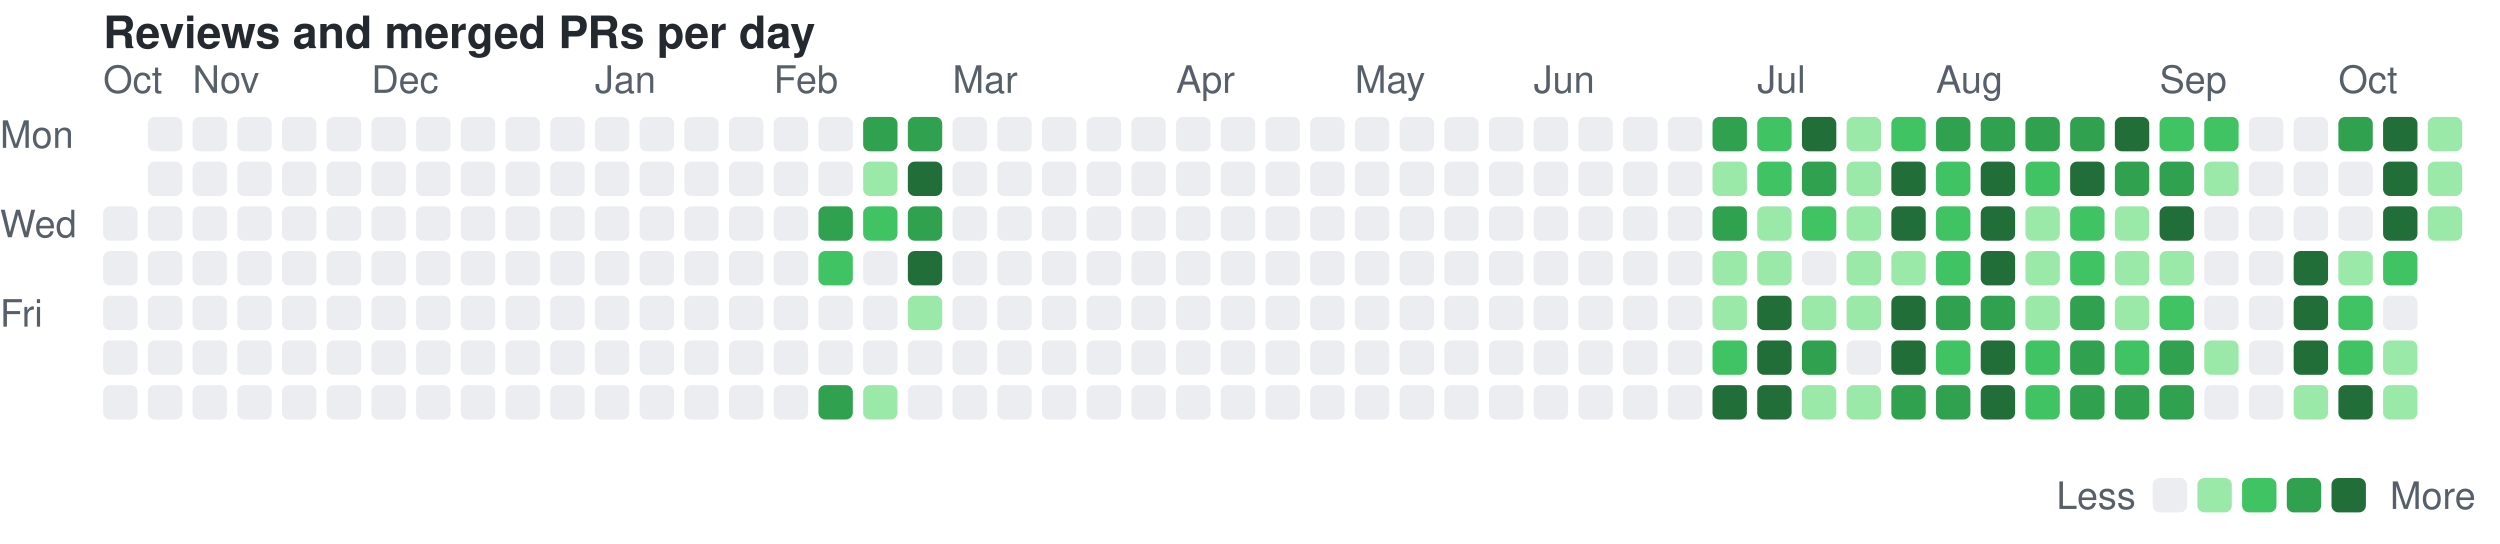
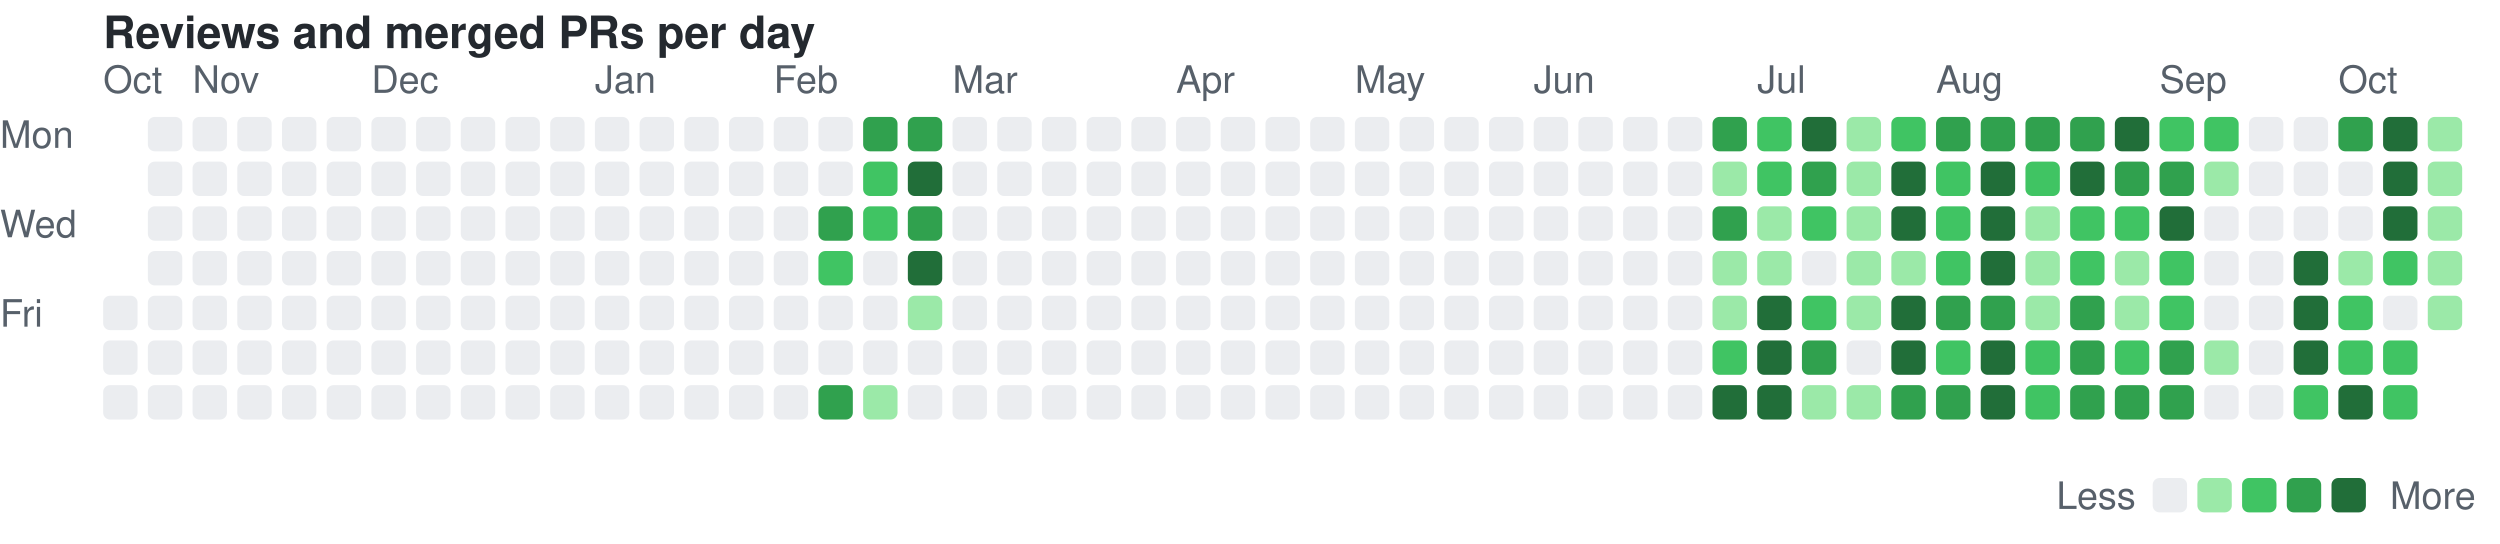
<svg xmlns="http://www.w3.org/2000/svg" width="727" height="158" viewBox="0 0 727 158" role="img" aria-label="Reviews and merged pull requests per day, last 12 months">
  <style>text{font:11px -apple-system,Segoe UI,Helvetica,Arial,sans-serif;fill:#57606a}.t{font-size:13px;font-weight:600;fill:#24292f}.l0{fill:#ebedf0}.l1{fill:#9be9a8}.l2{fill:#40c463}.l3{fill:#30a14e}.l4{fill:#216e39}@media (prefers-color-scheme:dark){text{fill:#8b949e}.t{fill:#e6edf3}.l0{fill:#161b22}.l1{fill:#0e4429}.l2{fill:#006d32}.l3{fill:#26a641}.l4{fill:#39d353}}</style>
  <text class="t" x="30" y="14">Reviews and merged PRs per day</text>
  <text x="30" y="27">Oct</text>
-   <rect class="l0" x="30" y="60" width="10" height="10" rx="2" />
-   <rect class="l0" x="30" y="73" width="10" height="10" rx="2" />
  <rect class="l0" x="30" y="86" width="10" height="10" rx="2" />
  <rect class="l0" x="30" y="99" width="10" height="10" rx="2" />
  <rect class="l0" x="30" y="112" width="10" height="10" rx="2" />
  <rect class="l0" x="43" y="34" width="10" height="10" rx="2" />
  <rect class="l0" x="43" y="47" width="10" height="10" rx="2" />
  <rect class="l0" x="43" y="60" width="10" height="10" rx="2" />
  <rect class="l0" x="43" y="73" width="10" height="10" rx="2" />
  <rect class="l0" x="43" y="86" width="10" height="10" rx="2" />
  <rect class="l0" x="43" y="99" width="10" height="10" rx="2" />
  <rect class="l0" x="43" y="112" width="10" height="10" rx="2" />
  <text x="56" y="27">Nov</text>
  <rect class="l0" x="56" y="34" width="10" height="10" rx="2" />
  <rect class="l0" x="56" y="47" width="10" height="10" rx="2" />
  <rect class="l0" x="56" y="60" width="10" height="10" rx="2" />
  <rect class="l0" x="56" y="73" width="10" height="10" rx="2" />
  <rect class="l0" x="56" y="86" width="10" height="10" rx="2" />
  <rect class="l0" x="56" y="99" width="10" height="10" rx="2" />
  <rect class="l0" x="56" y="112" width="10" height="10" rx="2" />
  <rect class="l0" x="69" y="34" width="10" height="10" rx="2" />
  <rect class="l0" x="69" y="47" width="10" height="10" rx="2" />
  <rect class="l0" x="69" y="60" width="10" height="10" rx="2" />
  <rect class="l0" x="69" y="73" width="10" height="10" rx="2" />
  <rect class="l0" x="69" y="86" width="10" height="10" rx="2" />
  <rect class="l0" x="69" y="99" width="10" height="10" rx="2" />
  <rect class="l0" x="69" y="112" width="10" height="10" rx="2" />
  <rect class="l0" x="82" y="34" width="10" height="10" rx="2" />
  <rect class="l0" x="82" y="47" width="10" height="10" rx="2" />
  <rect class="l0" x="82" y="60" width="10" height="10" rx="2" />
  <rect class="l0" x="82" y="73" width="10" height="10" rx="2" />
  <rect class="l0" x="82" y="86" width="10" height="10" rx="2" />
  <rect class="l0" x="82" y="99" width="10" height="10" rx="2" />
  <rect class="l0" x="82" y="112" width="10" height="10" rx="2" />
  <rect class="l0" x="95" y="34" width="10" height="10" rx="2" />
  <rect class="l0" x="95" y="47" width="10" height="10" rx="2" />
  <rect class="l0" x="95" y="60" width="10" height="10" rx="2" />
  <rect class="l0" x="95" y="73" width="10" height="10" rx="2" />
  <rect class="l0" x="95" y="86" width="10" height="10" rx="2" />
  <rect class="l0" x="95" y="99" width="10" height="10" rx="2" />
  <rect class="l0" x="95" y="112" width="10" height="10" rx="2" />
  <text x="108" y="27">Dec</text>
  <rect class="l0" x="108" y="34" width="10" height="10" rx="2" />
  <rect class="l0" x="108" y="47" width="10" height="10" rx="2" />
  <rect class="l0" x="108" y="60" width="10" height="10" rx="2" />
  <rect class="l0" x="108" y="73" width="10" height="10" rx="2" />
  <rect class="l0" x="108" y="86" width="10" height="10" rx="2" />
  <rect class="l0" x="108" y="99" width="10" height="10" rx="2" />
  <rect class="l0" x="108" y="112" width="10" height="10" rx="2" />
  <rect class="l0" x="121" y="34" width="10" height="10" rx="2" />
  <rect class="l0" x="121" y="47" width="10" height="10" rx="2" />
  <rect class="l0" x="121" y="60" width="10" height="10" rx="2" />
  <rect class="l0" x="121" y="73" width="10" height="10" rx="2" />
  <rect class="l0" x="121" y="86" width="10" height="10" rx="2" />
  <rect class="l0" x="121" y="99" width="10" height="10" rx="2" />
  <rect class="l0" x="121" y="112" width="10" height="10" rx="2" />
  <rect class="l0" x="134" y="34" width="10" height="10" rx="2" />
  <rect class="l0" x="134" y="47" width="10" height="10" rx="2" />
  <rect class="l0" x="134" y="60" width="10" height="10" rx="2" />
  <rect class="l0" x="134" y="73" width="10" height="10" rx="2" />
  <rect class="l0" x="134" y="86" width="10" height="10" rx="2" />
  <rect class="l0" x="134" y="99" width="10" height="10" rx="2" />
  <rect class="l0" x="134" y="112" width="10" height="10" rx="2" />
  <rect class="l0" x="147" y="34" width="10" height="10" rx="2" />
  <rect class="l0" x="147" y="47" width="10" height="10" rx="2" />
  <rect class="l0" x="147" y="60" width="10" height="10" rx="2" />
  <rect class="l0" x="147" y="73" width="10" height="10" rx="2" />
  <rect class="l0" x="147" y="86" width="10" height="10" rx="2" />
  <rect class="l0" x="147" y="99" width="10" height="10" rx="2" />
  <rect class="l0" x="147" y="112" width="10" height="10" rx="2" />
  <rect class="l0" x="160" y="34" width="10" height="10" rx="2" />
  <rect class="l0" x="160" y="47" width="10" height="10" rx="2" />
  <rect class="l0" x="160" y="60" width="10" height="10" rx="2" />
  <rect class="l0" x="160" y="73" width="10" height="10" rx="2" />
  <rect class="l0" x="160" y="86" width="10" height="10" rx="2" />
  <rect class="l0" x="160" y="99" width="10" height="10" rx="2" />
  <rect class="l0" x="160" y="112" width="10" height="10" rx="2" />
  <text x="173" y="27">Jan</text>
  <rect class="l0" x="173" y="34" width="10" height="10" rx="2" />
  <rect class="l0" x="173" y="47" width="10" height="10" rx="2" />
  <rect class="l0" x="173" y="60" width="10" height="10" rx="2" />
  <rect class="l0" x="173" y="73" width="10" height="10" rx="2" />
  <rect class="l0" x="173" y="86" width="10" height="10" rx="2" />
  <rect class="l0" x="173" y="99" width="10" height="10" rx="2" />
  <rect class="l0" x="173" y="112" width="10" height="10" rx="2" />
  <rect class="l0" x="186" y="34" width="10" height="10" rx="2" />
  <rect class="l0" x="186" y="47" width="10" height="10" rx="2" />
  <rect class="l0" x="186" y="60" width="10" height="10" rx="2" />
  <rect class="l0" x="186" y="73" width="10" height="10" rx="2" />
  <rect class="l0" x="186" y="86" width="10" height="10" rx="2" />
  <rect class="l0" x="186" y="99" width="10" height="10" rx="2" />
  <rect class="l0" x="186" y="112" width="10" height="10" rx="2" />
  <rect class="l0" x="199" y="34" width="10" height="10" rx="2" />
  <rect class="l0" x="199" y="47" width="10" height="10" rx="2" />
  <rect class="l0" x="199" y="60" width="10" height="10" rx="2" />
  <rect class="l0" x="199" y="73" width="10" height="10" rx="2" />
  <rect class="l0" x="199" y="86" width="10" height="10" rx="2" />
  <rect class="l0" x="199" y="99" width="10" height="10" rx="2" />
  <rect class="l0" x="199" y="112" width="10" height="10" rx="2" />
  <rect class="l0" x="212" y="34" width="10" height="10" rx="2" />
  <rect class="l0" x="212" y="47" width="10" height="10" rx="2" />
  <rect class="l0" x="212" y="60" width="10" height="10" rx="2" />
  <rect class="l0" x="212" y="73" width="10" height="10" rx="2" />
  <rect class="l0" x="212" y="86" width="10" height="10" rx="2" />
  <rect class="l0" x="212" y="99" width="10" height="10" rx="2" />
  <rect class="l0" x="212" y="112" width="10" height="10" rx="2" />
  <text x="225" y="27">Feb</text>
  <rect class="l0" x="225" y="34" width="10" height="10" rx="2" />
  <rect class="l0" x="225" y="47" width="10" height="10" rx="2" />
  <rect class="l0" x="225" y="60" width="10" height="10" rx="2" />
  <rect class="l0" x="225" y="73" width="10" height="10" rx="2" />
  <rect class="l0" x="225" y="86" width="10" height="10" rx="2" />
  <rect class="l0" x="225" y="99" width="10" height="10" rx="2" />
  <rect class="l0" x="225" y="112" width="10" height="10" rx="2" />
  <rect class="l0" x="238" y="34" width="10" height="10" rx="2" />
  <rect class="l0" x="238" y="47" width="10" height="10" rx="2" />
  <rect class="l3" x="238" y="60" width="10" height="10" rx="2" />
  <rect class="l2" x="238" y="73" width="10" height="10" rx="2" />
  <rect class="l0" x="238" y="86" width="10" height="10" rx="2" />
  <rect class="l0" x="238" y="99" width="10" height="10" rx="2" />
  <rect class="l3" x="238" y="112" width="10" height="10" rx="2" />
  <rect class="l3" x="251" y="34" width="10" height="10" rx="2" />
-   <rect class="l1" x="251" y="47" width="10" height="10" rx="2" />
+   <rect class="l2" x="251" y="47" width="10" height="10" rx="2" />
  <rect class="l2" x="251" y="60" width="10" height="10" rx="2" />
  <rect class="l0" x="251" y="73" width="10" height="10" rx="2" />
  <rect class="l0" x="251" y="86" width="10" height="10" rx="2" />
  <rect class="l0" x="251" y="99" width="10" height="10" rx="2" />
  <rect class="l1" x="251" y="112" width="10" height="10" rx="2" />
  <rect class="l3" x="264" y="34" width="10" height="10" rx="2" />
  <rect class="l4" x="264" y="47" width="10" height="10" rx="2" />
  <rect class="l3" x="264" y="60" width="10" height="10" rx="2" />
  <rect class="l4" x="264" y="73" width="10" height="10" rx="2" />
  <rect class="l1" x="264" y="86" width="10" height="10" rx="2" />
  <rect class="l0" x="264" y="99" width="10" height="10" rx="2" />
  <rect class="l0" x="264" y="112" width="10" height="10" rx="2" />
  <text x="277" y="27">Mar</text>
  <rect class="l0" x="277" y="34" width="10" height="10" rx="2" />
  <rect class="l0" x="277" y="47" width="10" height="10" rx="2" />
  <rect class="l0" x="277" y="60" width="10" height="10" rx="2" />
  <rect class="l0" x="277" y="73" width="10" height="10" rx="2" />
  <rect class="l0" x="277" y="86" width="10" height="10" rx="2" />
  <rect class="l0" x="277" y="99" width="10" height="10" rx="2" />
  <rect class="l0" x="277" y="112" width="10" height="10" rx="2" />
  <rect class="l0" x="290" y="34" width="10" height="10" rx="2" />
  <rect class="l0" x="290" y="47" width="10" height="10" rx="2" />
  <rect class="l0" x="290" y="60" width="10" height="10" rx="2" />
  <rect class="l0" x="290" y="73" width="10" height="10" rx="2" />
  <rect class="l0" x="290" y="86" width="10" height="10" rx="2" />
  <rect class="l0" x="290" y="99" width="10" height="10" rx="2" />
  <rect class="l0" x="290" y="112" width="10" height="10" rx="2" />
  <rect class="l0" x="303" y="34" width="10" height="10" rx="2" />
  <rect class="l0" x="303" y="47" width="10" height="10" rx="2" />
  <rect class="l0" x="303" y="60" width="10" height="10" rx="2" />
  <rect class="l0" x="303" y="73" width="10" height="10" rx="2" />
  <rect class="l0" x="303" y="86" width="10" height="10" rx="2" />
  <rect class="l0" x="303" y="99" width="10" height="10" rx="2" />
  <rect class="l0" x="303" y="112" width="10" height="10" rx="2" />
  <rect class="l0" x="316" y="34" width="10" height="10" rx="2" />
  <rect class="l0" x="316" y="47" width="10" height="10" rx="2" />
  <rect class="l0" x="316" y="60" width="10" height="10" rx="2" />
  <rect class="l0" x="316" y="73" width="10" height="10" rx="2" />
  <rect class="l0" x="316" y="86" width="10" height="10" rx="2" />
  <rect class="l0" x="316" y="99" width="10" height="10" rx="2" />
  <rect class="l0" x="316" y="112" width="10" height="10" rx="2" />
  <rect class="l0" x="329" y="34" width="10" height="10" rx="2" />
  <rect class="l0" x="329" y="47" width="10" height="10" rx="2" />
  <rect class="l0" x="329" y="60" width="10" height="10" rx="2" />
  <rect class="l0" x="329" y="73" width="10" height="10" rx="2" />
  <rect class="l0" x="329" y="86" width="10" height="10" rx="2" />
  <rect class="l0" x="329" y="99" width="10" height="10" rx="2" />
  <rect class="l0" x="329" y="112" width="10" height="10" rx="2" />
  <text x="342" y="27">Apr</text>
  <rect class="l0" x="342" y="34" width="10" height="10" rx="2" />
  <rect class="l0" x="342" y="47" width="10" height="10" rx="2" />
  <rect class="l0" x="342" y="60" width="10" height="10" rx="2" />
  <rect class="l0" x="342" y="73" width="10" height="10" rx="2" />
  <rect class="l0" x="342" y="86" width="10" height="10" rx="2" />
  <rect class="l0" x="342" y="99" width="10" height="10" rx="2" />
  <rect class="l0" x="342" y="112" width="10" height="10" rx="2" />
  <rect class="l0" x="355" y="34" width="10" height="10" rx="2" />
  <rect class="l0" x="355" y="47" width="10" height="10" rx="2" />
  <rect class="l0" x="355" y="60" width="10" height="10" rx="2" />
  <rect class="l0" x="355" y="73" width="10" height="10" rx="2" />
  <rect class="l0" x="355" y="86" width="10" height="10" rx="2" />
  <rect class="l0" x="355" y="99" width="10" height="10" rx="2" />
  <rect class="l0" x="355" y="112" width="10" height="10" rx="2" />
  <rect class="l0" x="368" y="34" width="10" height="10" rx="2" />
  <rect class="l0" x="368" y="47" width="10" height="10" rx="2" />
  <rect class="l0" x="368" y="60" width="10" height="10" rx="2" />
  <rect class="l0" x="368" y="73" width="10" height="10" rx="2" />
  <rect class="l0" x="368" y="86" width="10" height="10" rx="2" />
  <rect class="l0" x="368" y="99" width="10" height="10" rx="2" />
  <rect class="l0" x="368" y="112" width="10" height="10" rx="2" />
  <rect class="l0" x="381" y="34" width="10" height="10" rx="2" />
  <rect class="l0" x="381" y="47" width="10" height="10" rx="2" />
  <rect class="l0" x="381" y="60" width="10" height="10" rx="2" />
  <rect class="l0" x="381" y="73" width="10" height="10" rx="2" />
  <rect class="l0" x="381" y="86" width="10" height="10" rx="2" />
  <rect class="l0" x="381" y="99" width="10" height="10" rx="2" />
  <rect class="l0" x="381" y="112" width="10" height="10" rx="2" />
  <text x="394" y="27">May</text>
  <rect class="l0" x="394" y="34" width="10" height="10" rx="2" />
  <rect class="l0" x="394" y="47" width="10" height="10" rx="2" />
  <rect class="l0" x="394" y="60" width="10" height="10" rx="2" />
  <rect class="l0" x="394" y="73" width="10" height="10" rx="2" />
  <rect class="l0" x="394" y="86" width="10" height="10" rx="2" />
  <rect class="l0" x="394" y="99" width="10" height="10" rx="2" />
  <rect class="l0" x="394" y="112" width="10" height="10" rx="2" />
  <rect class="l0" x="407" y="34" width="10" height="10" rx="2" />
  <rect class="l0" x="407" y="47" width="10" height="10" rx="2" />
  <rect class="l0" x="407" y="60" width="10" height="10" rx="2" />
  <rect class="l0" x="407" y="73" width="10" height="10" rx="2" />
  <rect class="l0" x="407" y="86" width="10" height="10" rx="2" />
  <rect class="l0" x="407" y="99" width="10" height="10" rx="2" />
  <rect class="l0" x="407" y="112" width="10" height="10" rx="2" />
  <rect class="l0" x="420" y="34" width="10" height="10" rx="2" />
  <rect class="l0" x="420" y="47" width="10" height="10" rx="2" />
  <rect class="l0" x="420" y="60" width="10" height="10" rx="2" />
  <rect class="l0" x="420" y="73" width="10" height="10" rx="2" />
  <rect class="l0" x="420" y="86" width="10" height="10" rx="2" />
  <rect class="l0" x="420" y="99" width="10" height="10" rx="2" />
  <rect class="l0" x="420" y="112" width="10" height="10" rx="2" />
  <rect class="l0" x="433" y="34" width="10" height="10" rx="2" />
  <rect class="l0" x="433" y="47" width="10" height="10" rx="2" />
  <rect class="l0" x="433" y="60" width="10" height="10" rx="2" />
  <rect class="l0" x="433" y="73" width="10" height="10" rx="2" />
  <rect class="l0" x="433" y="86" width="10" height="10" rx="2" />
  <rect class="l0" x="433" y="99" width="10" height="10" rx="2" />
  <rect class="l0" x="433" y="112" width="10" height="10" rx="2" />
  <text x="446" y="27">Jun</text>
  <rect class="l0" x="446" y="34" width="10" height="10" rx="2" />
  <rect class="l0" x="446" y="47" width="10" height="10" rx="2" />
  <rect class="l0" x="446" y="60" width="10" height="10" rx="2" />
  <rect class="l0" x="446" y="73" width="10" height="10" rx="2" />
  <rect class="l0" x="446" y="86" width="10" height="10" rx="2" />
  <rect class="l0" x="446" y="99" width="10" height="10" rx="2" />
  <rect class="l0" x="446" y="112" width="10" height="10" rx="2" />
  <rect class="l0" x="459" y="34" width="10" height="10" rx="2" />
  <rect class="l0" x="459" y="47" width="10" height="10" rx="2" />
  <rect class="l0" x="459" y="60" width="10" height="10" rx="2" />
  <rect class="l0" x="459" y="73" width="10" height="10" rx="2" />
  <rect class="l0" x="459" y="86" width="10" height="10" rx="2" />
  <rect class="l0" x="459" y="99" width="10" height="10" rx="2" />
  <rect class="l0" x="459" y="112" width="10" height="10" rx="2" />
  <rect class="l0" x="472" y="34" width="10" height="10" rx="2" />
  <rect class="l0" x="472" y="47" width="10" height="10" rx="2" />
  <rect class="l0" x="472" y="60" width="10" height="10" rx="2" />
  <rect class="l0" x="472" y="73" width="10" height="10" rx="2" />
  <rect class="l0" x="472" y="86" width="10" height="10" rx="2" />
  <rect class="l0" x="472" y="99" width="10" height="10" rx="2" />
  <rect class="l0" x="472" y="112" width="10" height="10" rx="2" />
  <rect class="l0" x="485" y="34" width="10" height="10" rx="2" />
  <rect class="l0" x="485" y="47" width="10" height="10" rx="2" />
  <rect class="l0" x="485" y="60" width="10" height="10" rx="2" />
  <rect class="l0" x="485" y="73" width="10" height="10" rx="2" />
  <rect class="l0" x="485" y="86" width="10" height="10" rx="2" />
  <rect class="l0" x="485" y="99" width="10" height="10" rx="2" />
  <rect class="l0" x="485" y="112" width="10" height="10" rx="2" />
  <rect class="l3" x="498" y="34" width="10" height="10" rx="2" />
  <rect class="l1" x="498" y="47" width="10" height="10" rx="2" />
  <rect class="l3" x="498" y="60" width="10" height="10" rx="2" />
  <rect class="l1" x="498" y="73" width="10" height="10" rx="2" />
  <rect class="l1" x="498" y="86" width="10" height="10" rx="2" />
  <rect class="l2" x="498" y="99" width="10" height="10" rx="2" />
  <rect class="l4" x="498" y="112" width="10" height="10" rx="2" />
  <text x="511" y="27">Jul</text>
  <rect class="l2" x="511" y="34" width="10" height="10" rx="2" />
  <rect class="l2" x="511" y="47" width="10" height="10" rx="2" />
  <rect class="l1" x="511" y="60" width="10" height="10" rx="2" />
  <rect class="l1" x="511" y="73" width="10" height="10" rx="2" />
  <rect class="l4" x="511" y="86" width="10" height="10" rx="2" />
  <rect class="l4" x="511" y="99" width="10" height="10" rx="2" />
  <rect class="l4" x="511" y="112" width="10" height="10" rx="2" />
  <rect class="l4" x="524" y="34" width="10" height="10" rx="2" />
  <rect class="l3" x="524" y="47" width="10" height="10" rx="2" />
  <rect class="l2" x="524" y="60" width="10" height="10" rx="2" />
  <rect class="l0" x="524" y="73" width="10" height="10" rx="2" />
-   <rect class="l1" x="524" y="86" width="10" height="10" rx="2" />
+   <rect class="l2" x="524" y="86" width="10" height="10" rx="2" />
  <rect class="l3" x="524" y="99" width="10" height="10" rx="2" />
  <rect class="l1" x="524" y="112" width="10" height="10" rx="2" />
  <rect class="l1" x="537" y="34" width="10" height="10" rx="2" />
  <rect class="l1" x="537" y="47" width="10" height="10" rx="2" />
  <rect class="l1" x="537" y="60" width="10" height="10" rx="2" />
  <rect class="l1" x="537" y="73" width="10" height="10" rx="2" />
  <rect class="l1" x="537" y="86" width="10" height="10" rx="2" />
  <rect class="l0" x="537" y="99" width="10" height="10" rx="2" />
  <rect class="l1" x="537" y="112" width="10" height="10" rx="2" />
  <rect class="l2" x="550" y="34" width="10" height="10" rx="2" />
  <rect class="l4" x="550" y="47" width="10" height="10" rx="2" />
  <rect class="l4" x="550" y="60" width="10" height="10" rx="2" />
  <rect class="l1" x="550" y="73" width="10" height="10" rx="2" />
  <rect class="l4" x="550" y="86" width="10" height="10" rx="2" />
  <rect class="l4" x="550" y="99" width="10" height="10" rx="2" />
  <rect class="l3" x="550" y="112" width="10" height="10" rx="2" />
  <text x="563" y="27">Aug</text>
  <rect class="l3" x="563" y="34" width="10" height="10" rx="2" />
  <rect class="l2" x="563" y="47" width="10" height="10" rx="2" />
  <rect class="l2" x="563" y="60" width="10" height="10" rx="2" />
  <rect class="l2" x="563" y="73" width="10" height="10" rx="2" />
  <rect class="l3" x="563" y="86" width="10" height="10" rx="2" />
  <rect class="l2" x="563" y="99" width="10" height="10" rx="2" />
  <rect class="l3" x="563" y="112" width="10" height="10" rx="2" />
  <rect class="l3" x="576" y="34" width="10" height="10" rx="2" />
  <rect class="l4" x="576" y="47" width="10" height="10" rx="2" />
  <rect class="l4" x="576" y="60" width="10" height="10" rx="2" />
  <rect class="l4" x="576" y="73" width="10" height="10" rx="2" />
  <rect class="l3" x="576" y="86" width="10" height="10" rx="2" />
  <rect class="l4" x="576" y="99" width="10" height="10" rx="2" />
  <rect class="l4" x="576" y="112" width="10" height="10" rx="2" />
  <rect class="l3" x="589" y="34" width="10" height="10" rx="2" />
  <rect class="l2" x="589" y="47" width="10" height="10" rx="2" />
  <rect class="l1" x="589" y="60" width="10" height="10" rx="2" />
  <rect class="l1" x="589" y="73" width="10" height="10" rx="2" />
  <rect class="l1" x="589" y="86" width="10" height="10" rx="2" />
  <rect class="l2" x="589" y="99" width="10" height="10" rx="2" />
  <rect class="l2" x="589" y="112" width="10" height="10" rx="2" />
  <rect class="l3" x="602" y="34" width="10" height="10" rx="2" />
  <rect class="l4" x="602" y="47" width="10" height="10" rx="2" />
  <rect class="l2" x="602" y="60" width="10" height="10" rx="2" />
  <rect class="l2" x="602" y="73" width="10" height="10" rx="2" />
  <rect class="l3" x="602" y="86" width="10" height="10" rx="2" />
  <rect class="l3" x="602" y="99" width="10" height="10" rx="2" />
  <rect class="l3" x="602" y="112" width="10" height="10" rx="2" />
  <rect class="l4" x="615" y="34" width="10" height="10" rx="2" />
  <rect class="l3" x="615" y="47" width="10" height="10" rx="2" />
-   <rect class="l1" x="615" y="60" width="10" height="10" rx="2" />
+   <rect class="l2" x="615" y="60" width="10" height="10" rx="2" />
  <rect class="l1" x="615" y="73" width="10" height="10" rx="2" />
  <rect class="l1" x="615" y="86" width="10" height="10" rx="2" />
  <rect class="l2" x="615" y="99" width="10" height="10" rx="2" />
  <rect class="l3" x="615" y="112" width="10" height="10" rx="2" />
  <text x="628" y="27">Sep</text>
  <rect class="l2" x="628" y="34" width="10" height="10" rx="2" />
  <rect class="l3" x="628" y="47" width="10" height="10" rx="2" />
  <rect class="l4" x="628" y="60" width="10" height="10" rx="2" />
-   <rect class="l1" x="628" y="73" width="10" height="10" rx="2" />
+   <rect class="l2" x="628" y="73" width="10" height="10" rx="2" />
  <rect class="l2" x="628" y="86" width="10" height="10" rx="2" />
  <rect class="l3" x="628" y="99" width="10" height="10" rx="2" />
  <rect class="l3" x="628" y="112" width="10" height="10" rx="2" />
  <rect class="l2" x="641" y="34" width="10" height="10" rx="2" />
  <rect class="l1" x="641" y="47" width="10" height="10" rx="2" />
  <rect class="l0" x="641" y="60" width="10" height="10" rx="2" />
  <rect class="l0" x="641" y="73" width="10" height="10" rx="2" />
  <rect class="l0" x="641" y="86" width="10" height="10" rx="2" />
  <rect class="l1" x="641" y="99" width="10" height="10" rx="2" />
  <rect class="l0" x="641" y="112" width="10" height="10" rx="2" />
  <rect class="l0" x="654" y="34" width="10" height="10" rx="2" />
  <rect class="l0" x="654" y="47" width="10" height="10" rx="2" />
  <rect class="l0" x="654" y="60" width="10" height="10" rx="2" />
  <rect class="l0" x="654" y="73" width="10" height="10" rx="2" />
  <rect class="l0" x="654" y="86" width="10" height="10" rx="2" />
  <rect class="l0" x="654" y="99" width="10" height="10" rx="2" />
  <rect class="l0" x="654" y="112" width="10" height="10" rx="2" />
  <rect class="l0" x="667" y="34" width="10" height="10" rx="2" />
  <rect class="l0" x="667" y="47" width="10" height="10" rx="2" />
  <rect class="l0" x="667" y="60" width="10" height="10" rx="2" />
  <rect class="l4" x="667" y="73" width="10" height="10" rx="2" />
  <rect class="l4" x="667" y="86" width="10" height="10" rx="2" />
  <rect class="l4" x="667" y="99" width="10" height="10" rx="2" />
-   <rect class="l1" x="667" y="112" width="10" height="10" rx="2" />
+   <rect class="l2" x="667" y="112" width="10" height="10" rx="2" />
  <text x="680" y="27">Oct</text>
  <rect class="l3" x="680" y="34" width="10" height="10" rx="2" />
  <rect class="l0" x="680" y="47" width="10" height="10" rx="2" />
  <rect class="l0" x="680" y="60" width="10" height="10" rx="2" />
  <rect class="l1" x="680" y="73" width="10" height="10" rx="2" />
  <rect class="l2" x="680" y="86" width="10" height="10" rx="2" />
  <rect class="l2" x="680" y="99" width="10" height="10" rx="2" />
  <rect class="l4" x="680" y="112" width="10" height="10" rx="2" />
  <rect class="l4" x="693" y="34" width="10" height="10" rx="2" />
  <rect class="l4" x="693" y="47" width="10" height="10" rx="2" />
  <rect class="l4" x="693" y="60" width="10" height="10" rx="2" />
  <rect class="l2" x="693" y="73" width="10" height="10" rx="2" />
  <rect class="l0" x="693" y="86" width="10" height="10" rx="2" />
-   <rect class="l1" x="693" y="99" width="10" height="10" rx="2" />
-   <rect class="l1" x="693" y="112" width="10" height="10" rx="2" />
+   <rect class="l2" x="693" y="99" width="10" height="10" rx="2" />
+   <rect class="l2" x="693" y="112" width="10" height="10" rx="2" />
  <rect class="l1" x="706" y="34" width="10" height="10" rx="2" />
  <rect class="l1" x="706" y="47" width="10" height="10" rx="2" />
  <rect class="l1" x="706" y="60" width="10" height="10" rx="2" />
+   <rect class="l1" x="706" y="73" width="10" height="10" rx="2" />
+   <rect class="l1" x="706" y="86" width="10" height="10" rx="2" />
  <text x="0" y="43">Mon</text>
  <text x="0" y="69">Wed</text>
  <text x="0" y="95">Fri</text>
  <text x="598" y="148">Less</text>
  <rect class="l0" x="626" y="139" width="10" height="10" rx="2" />
  <rect class="l1" x="639" y="139" width="10" height="10" rx="2" />
  <rect class="l2" x="652" y="139" width="10" height="10" rx="2" />
  <rect class="l3" x="665" y="139" width="10" height="10" rx="2" />
  <rect class="l4" x="678" y="139" width="10" height="10" rx="2" />
  <text x="695" y="148">More</text>
</svg>
